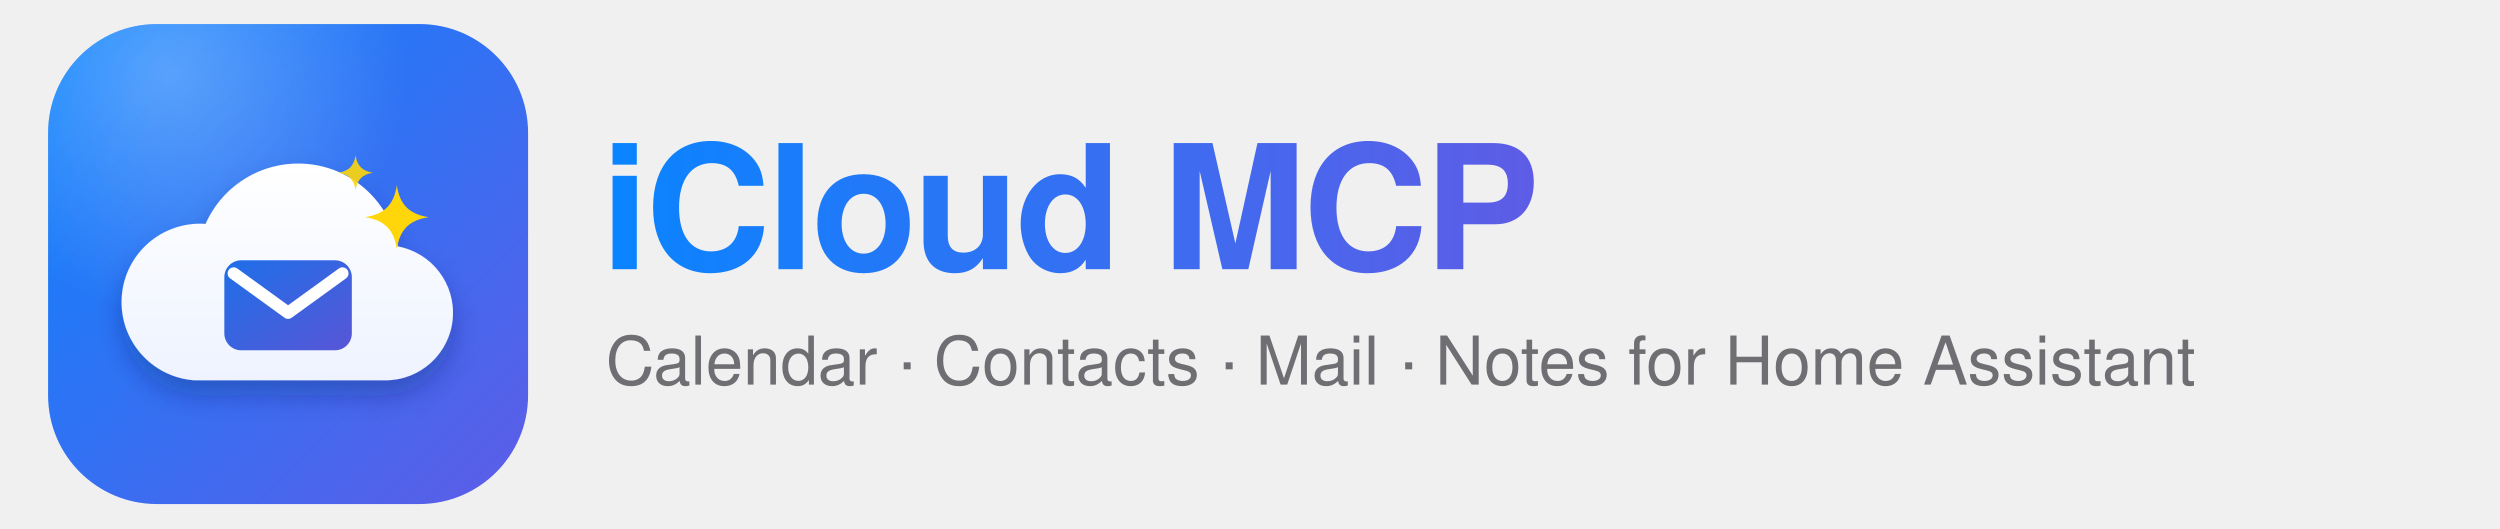
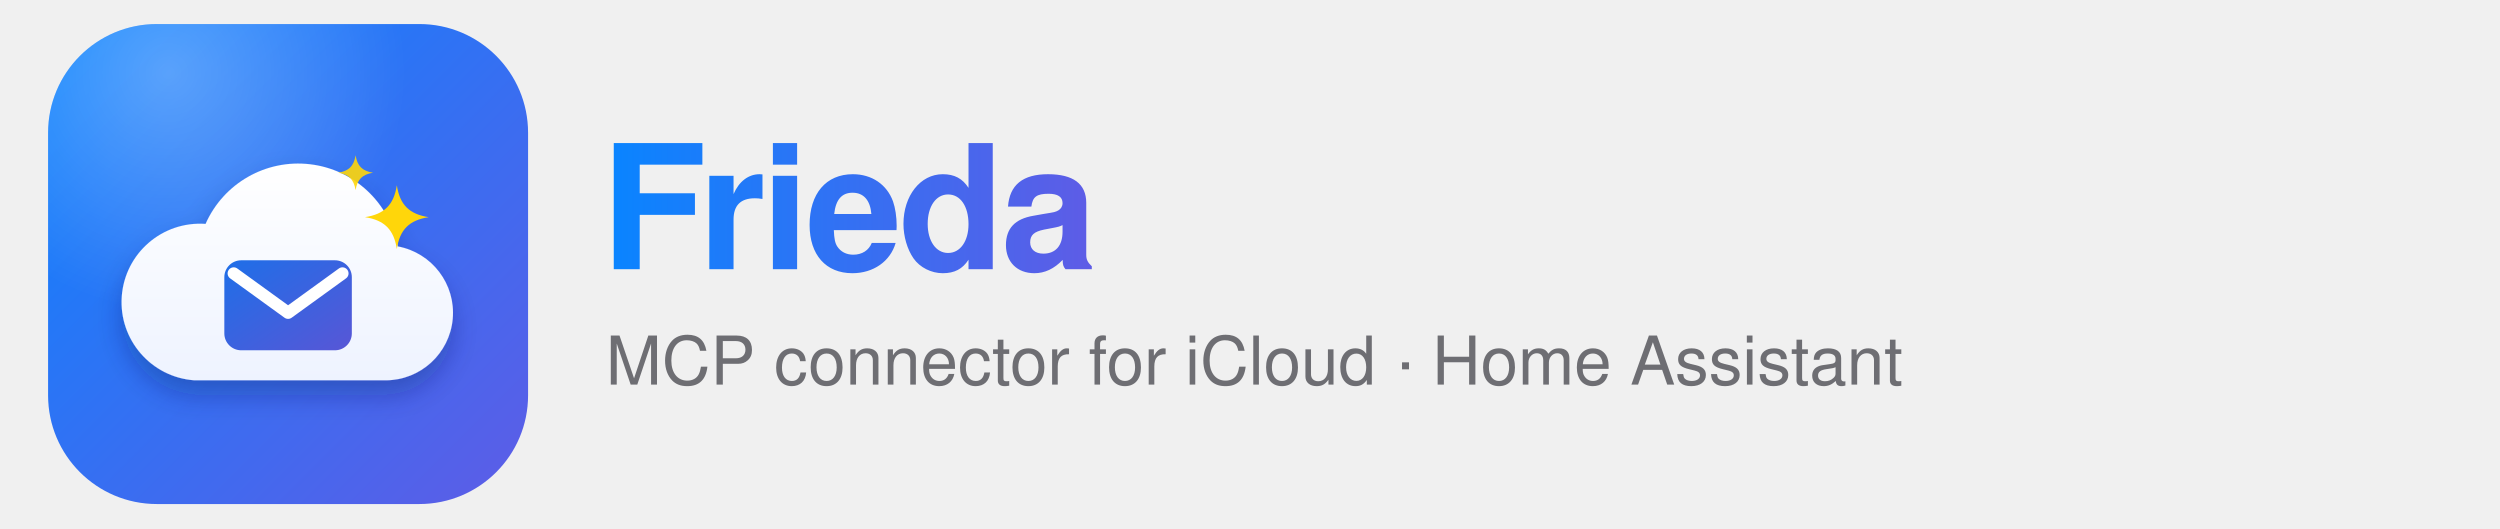
- <svg xmlns="http://www.w3.org/2000/svg" viewBox="0 0 1040 220" width="1040" height="220" role="img" aria-label="iCloud MCP – Calendar, Contacts, Mail, Notes for Home Assistant">
+ <svg xmlns="http://www.w3.org/2000/svg" viewBox="0 0 1040 220" width="1040" height="220" role="img" aria-label="Frieda – MCP connector for iCloud">
  <defs>
    <linearGradient id="text" x1="0" y1="0" x2="1" y2="0">
      <stop offset="0" stop-color="#0A84FF" />
      <stop offset="1" stop-color="#5E5CE6" />
    </linearGradient>
  </defs>
  <g transform="translate(20 10) scale(0.78)">
    <defs>
      <linearGradient id="bg" x1="0" y1="0" x2="1" y2="1">
        <stop offset="0" stop-color="#0A84FF" />
        <stop offset="1" stop-color="#5E5CE6" />
      </linearGradient>
      <radialGradient id="gloss" cx="0.25" cy="0.1" r="0.9">
        <stop offset="0" stop-color="#FFFFFF" stop-opacity="0.28" />
        <stop offset="0.55" stop-color="#FFFFFF" stop-opacity="0" />
      </radialGradient>
      <linearGradient id="ink" x1="0" y1="0" x2="1" y2="1">
        <stop offset="0" stop-color="#1E6FE8" />
        <stop offset="1" stop-color="#5856D6" />
      </linearGradient>
      <linearGradient id="cloud" x1="0" y1="0" x2="0" y2="1">
        <stop offset="0" stop-color="#FFFFFF" />
        <stop offset="1" stop-color="#EEF3FF" />
      </linearGradient>
      <filter id="shadow" x="-20%" y="-20%" width="140%" height="150%">
        <feDropShadow dx="0" dy="8" stdDeviation="7" flood-color="#0B1E5B" flood-opacity="0.30" />
      </filter>
    </defs>
    <rect width="256" height="256" rx="58" fill="url(#bg)" />
    <rect width="256" height="256" rx="58" fill="url(#gloss)" />
    <path filter="url(#shadow)" fill="url(#cloud)" d="M78 190h102a36 36 0 0 0 6.5-71.4A54 54 0 0 0 84 106.6 40 40 0 0 0 78 190z" />
    <rect x="94" y="126" width="68" height="48" rx="9" fill="url(#ink)" />
    <path d="M99 133l29 21 29-21" fill="none" stroke="#FFFFFF" stroke-width="6.5" stroke-linecap="round" stroke-linejoin="round" />
    <path fill="#FFD60A" d="M186 86c1.6 10.4 6.6 15.4 17 17-10.4 1.6-15.4 6.6-17 17-1.6-10.4-6.6-15.4-17-17 10.4-1.6 15.4-6.6 17-17z" />
    <path fill="#FFD60A" opacity="0.9" d="M164 70c.9 5.7 3.6 8.4 9.3 9.3-5.7.9-8.4 3.6-9.3 9.3-.9-5.7-3.6-8.4-9.3-9.3 5.7-.9 8.4-3.6 9.3-9.3z" />
  </g>
-   <text x="250" y="112" font-family="-apple-system, 'SF Pro Display', 'Helvetica Neue', Helvetica, Arial, sans-serif" font-size="72" font-weight="700" fill="url(#text)" letter-spacing="-1.5">iCloud MCP</text>
-   <text x="252" y="160" font-family="-apple-system, 'SF Pro Text', 'Helvetica Neue', Helvetica, Arial, sans-serif" font-size="28" font-weight="400" fill="#6E6E73">Calendar · Contacts · Mail · Notes for Home Assistant</text>
+   <text x="250" y="112" font-family="-apple-system, 'SF Pro Display', 'Helvetica Neue', Helvetica, Arial, sans-serif" font-size="72" font-weight="700" fill="url(#text)" letter-spacing="-1.5">Frieda</text>
+   <text x="252" y="160" font-family="-apple-system, 'SF Pro Text', 'Helvetica Neue', Helvetica, Arial, sans-serif" font-size="28" font-weight="400" fill="#6E6E73">MCP connector for iCloud · Home Assistant</text>
</svg>
